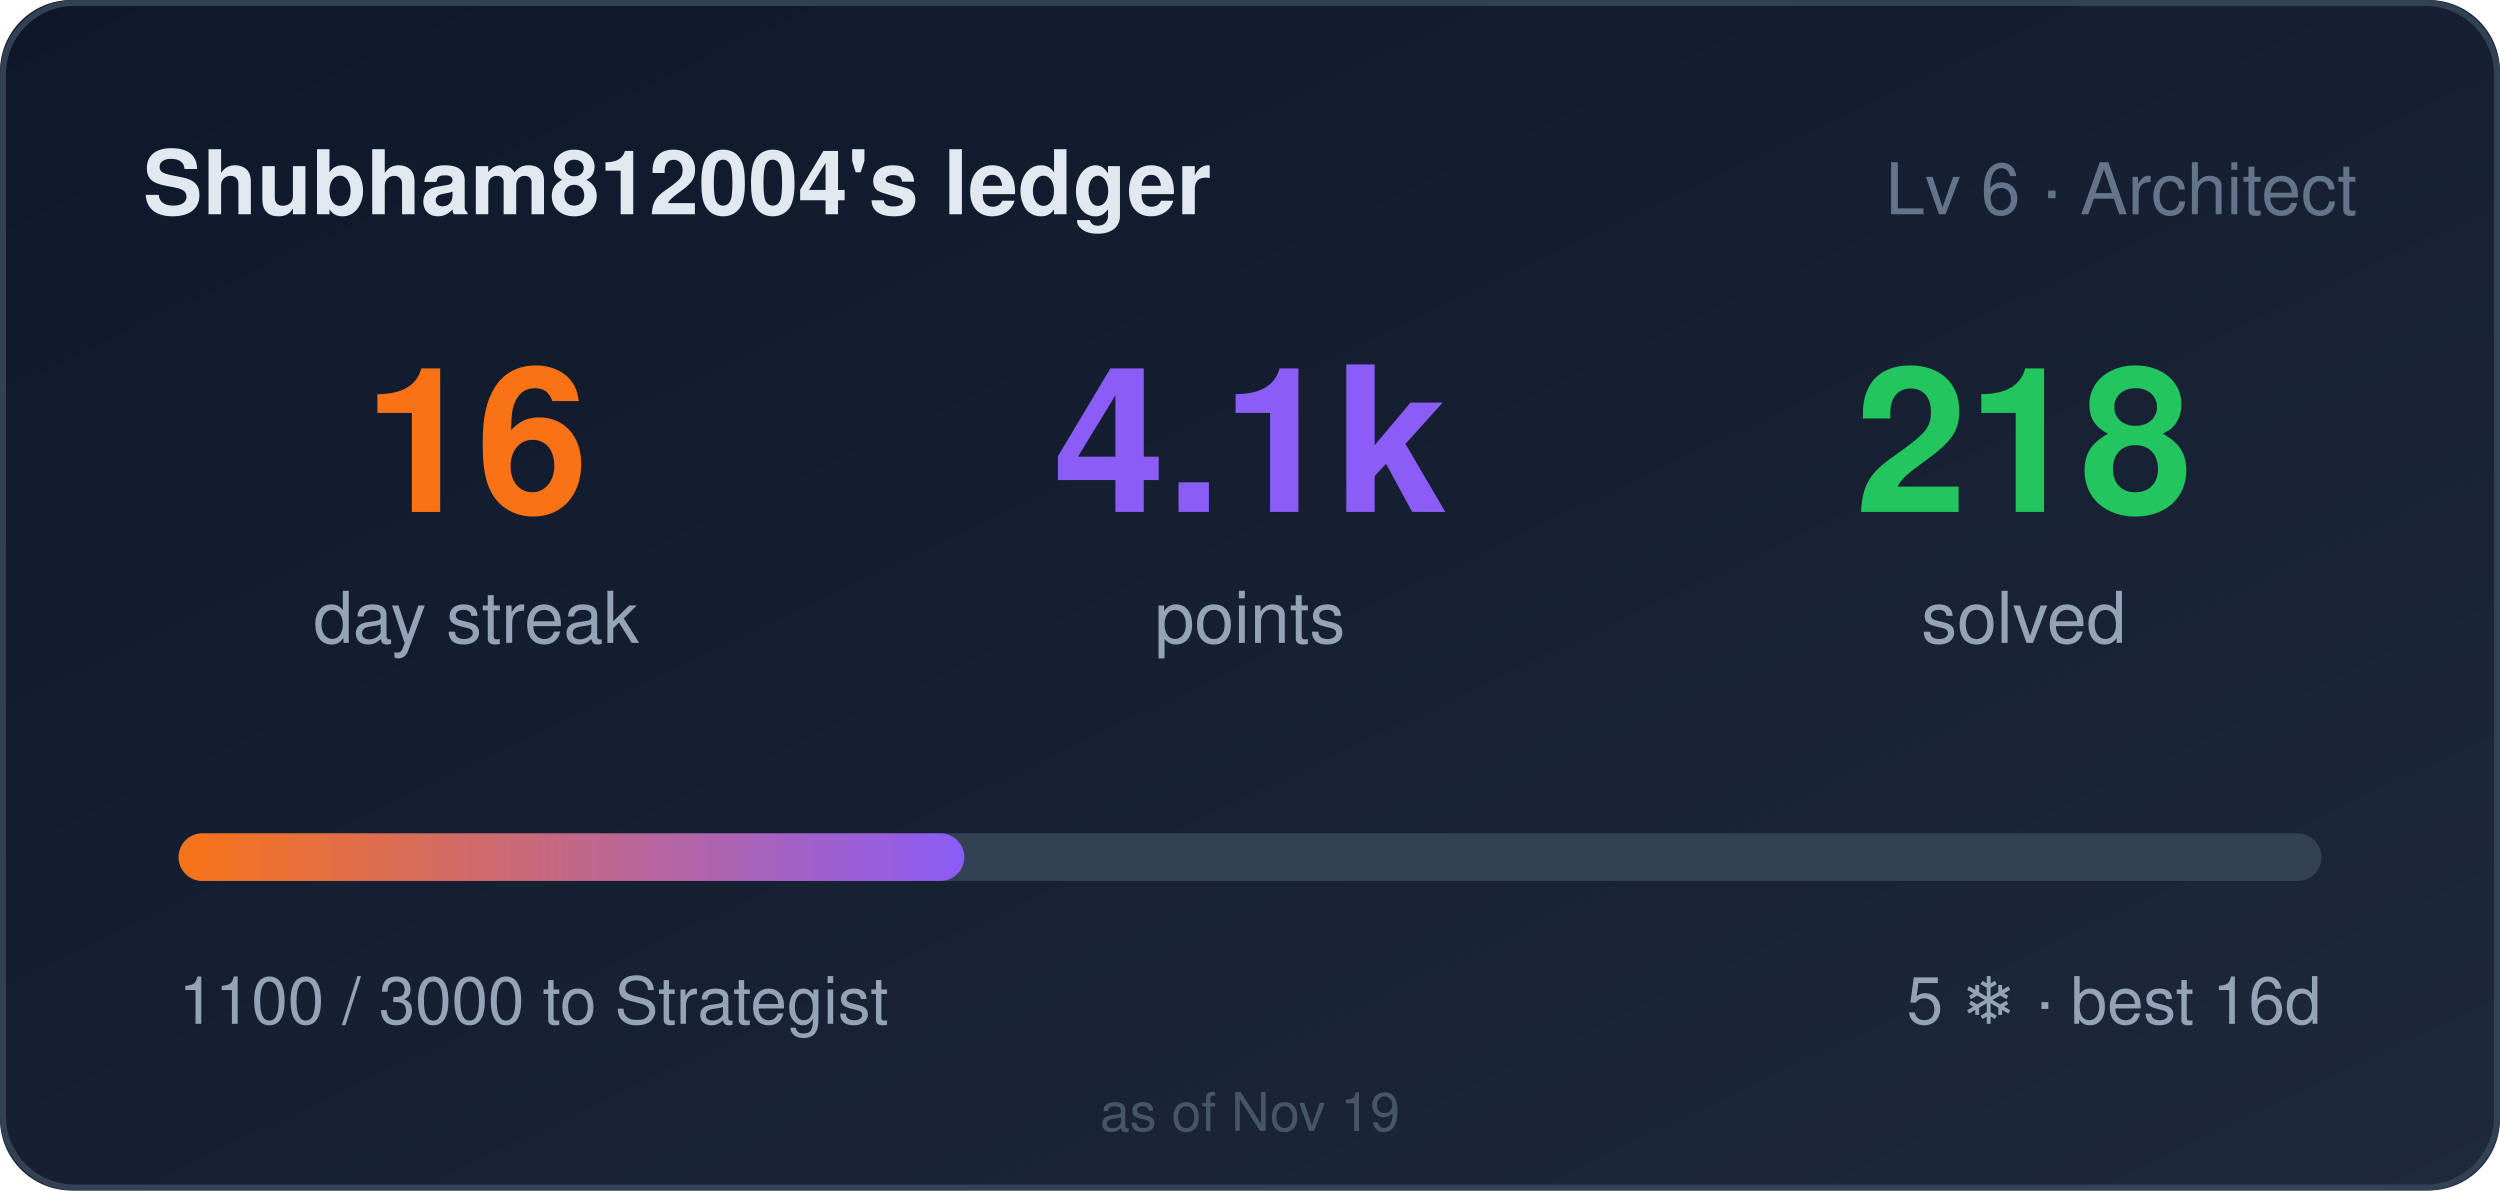
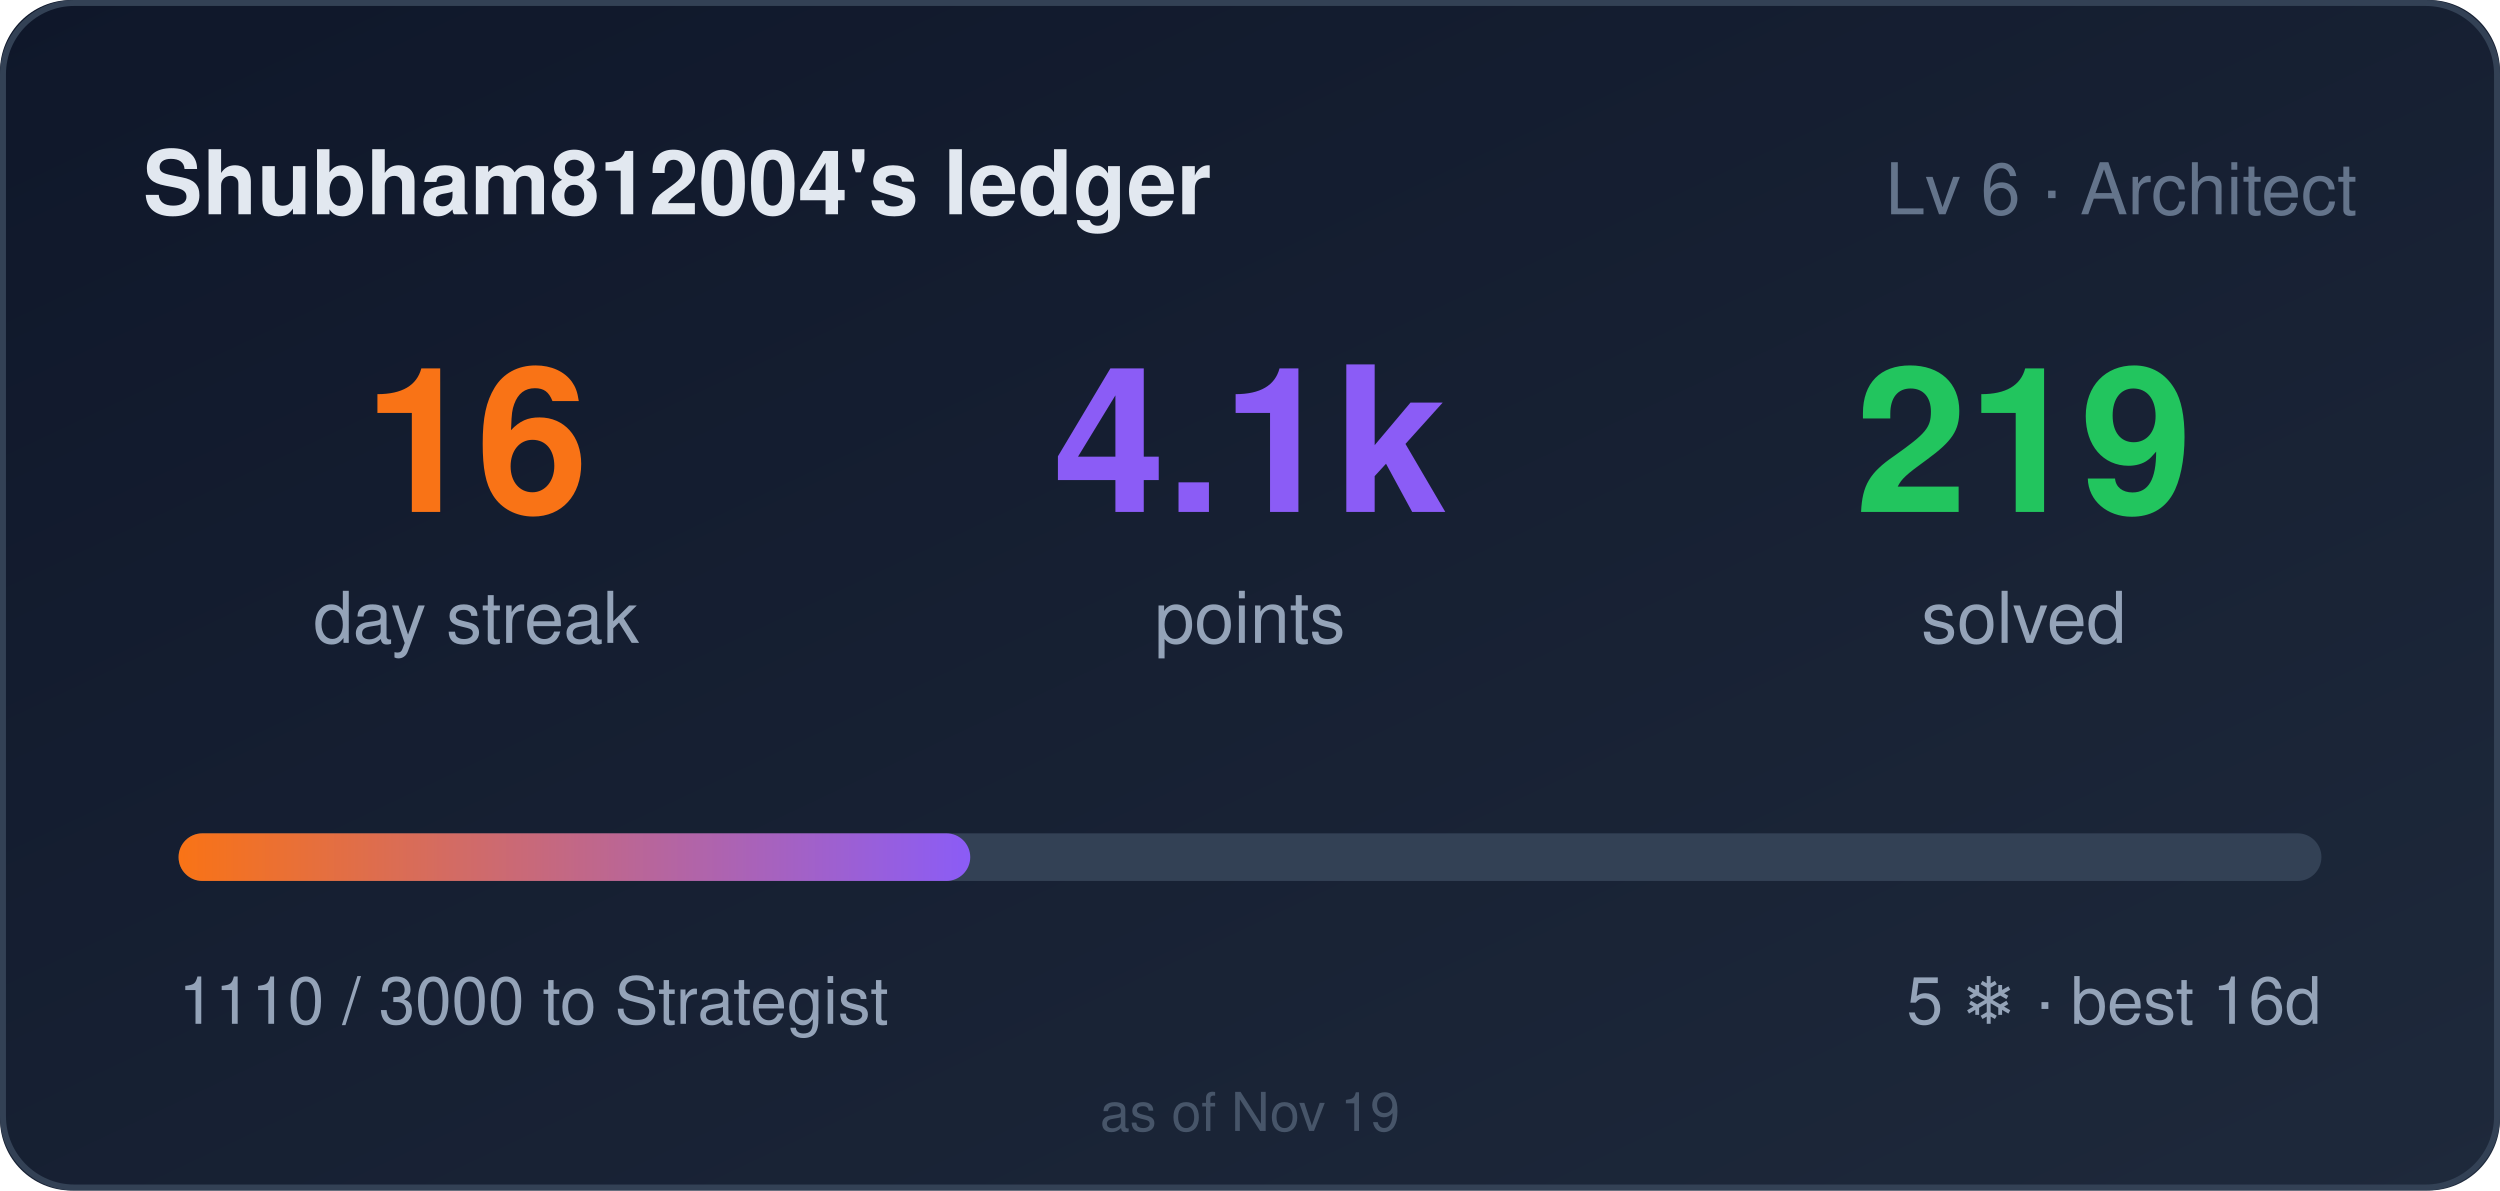
- <svg xmlns="http://www.w3.org/2000/svg" width="420" height="200" role="img" aria-label="Shubham812004's ledger: 16 day streak, 4100 points">
+ <svg xmlns="http://www.w3.org/2000/svg" width="420" height="200" role="img" aria-label="Shubham812004's ledger: 16 day streak, 4110 points">
  <style>
    .bar,.n{transform-box:fill-box}
    .bar{transform-origin:left center}
    @media (prefers-reduced-motion: no-preference){
      .bar{animation:cl-grow .9s cubic-bezier(.22,1,.36,1) both}
      .n{animation:cl-rise .5s ease-out both}
      .n2{animation-delay:.08s}
      .n3{animation-delay:.16s}
    }
    @keyframes cl-grow{from{transform:scaleX(0)}to{transform:scaleX(1)}}
    @keyframes cl-rise{from{opacity:0;transform:translateY(6px)}to{opacity:1;transform:none}}
  </style>
  <defs>
    <linearGradient id="bg" x1="0" y1="0" x2="1" y2="1">
      <stop offset="0" stop-color="#0f172a" />
      <stop offset="1" stop-color="#1e293b" />
    </linearGradient>
    <linearGradient id="bar" x1="0" y1="0" x2="1" y2="0">
      <stop offset="0" stop-color="#f97316" />
      <stop offset="1" stop-color="#8b5cf6" />
    </linearGradient>
  </defs>
  <rect width="420" height="200" rx="12" fill="url(#bg)" />
  <rect x="0.5" y="0.5" width="419" height="199" rx="12" fill="none" stroke="#334155" />
  <text x="24" y="36" fill="#e2e8f0" font-size="15" font-weight="600" font-family="Segoe UI,Helvetica,Arial,sans-serif">Shubham812004's ledger</text>
  <text x="396" y="36" fill="#64748b" font-size="12" text-anchor="end" font-family="Segoe UI,Helvetica,Arial,sans-serif">Lv 6 · Architect</text>
  <g font-family="Segoe UI,Helvetica,Arial,sans-serif">
    <text class="n n1" x="80" y="86" fill="#f97316" font-size="34" font-weight="700" text-anchor="middle">16</text>
    <text x="80" y="108" fill="#94a3b8" font-size="12" text-anchor="middle">day streak</text>
    <text class="n n2" x="210" y="86" fill="#8b5cf6" font-size="34" font-weight="700" text-anchor="middle">4.1k</text>
    <text x="210" y="108" fill="#94a3b8" font-size="12" text-anchor="middle">points</text>
-     <text class="n n3" x="340" y="86" fill="#22c55e" font-size="34" font-weight="700" text-anchor="middle">218</text>
+     <text class="n n3" x="340" y="86" fill="#22c55e" font-size="34" font-weight="700" text-anchor="middle">219</text>
    <text x="340" y="108" fill="#94a3b8" font-size="12" text-anchor="middle">solved</text>
  </g>
  <rect x="30" y="140" width="360" height="8" rx="4" fill="#334155" />
-   <rect class="bar" x="30" y="140" width="132" height="8" rx="4" fill="url(#bar)" />
-   <text x="30" y="172" fill="#94a3b8" font-size="11" font-family="Segoe UI,Helvetica,Arial,sans-serif">1100 / 3000 to Strategist</text>
+   <rect class="bar" x="30" y="140" width="133" height="8" rx="4" fill="url(#bar)" />
+   <text x="30" y="172" fill="#94a3b8" font-size="11" font-family="Segoe UI,Helvetica,Arial,sans-serif">1110 / 3000 to Strategist</text>
  <text x="390" y="172" fill="#94a3b8" font-size="11" text-anchor="end" font-family="Segoe UI,Helvetica,Arial,sans-serif">5 ❄ · best 16d</text>
  <text x="210" y="190" fill="#475569" font-size="9" text-anchor="middle" font-family="Segoe UI,Helvetica,Arial,sans-serif">as of Nov 19</text>
</svg>
